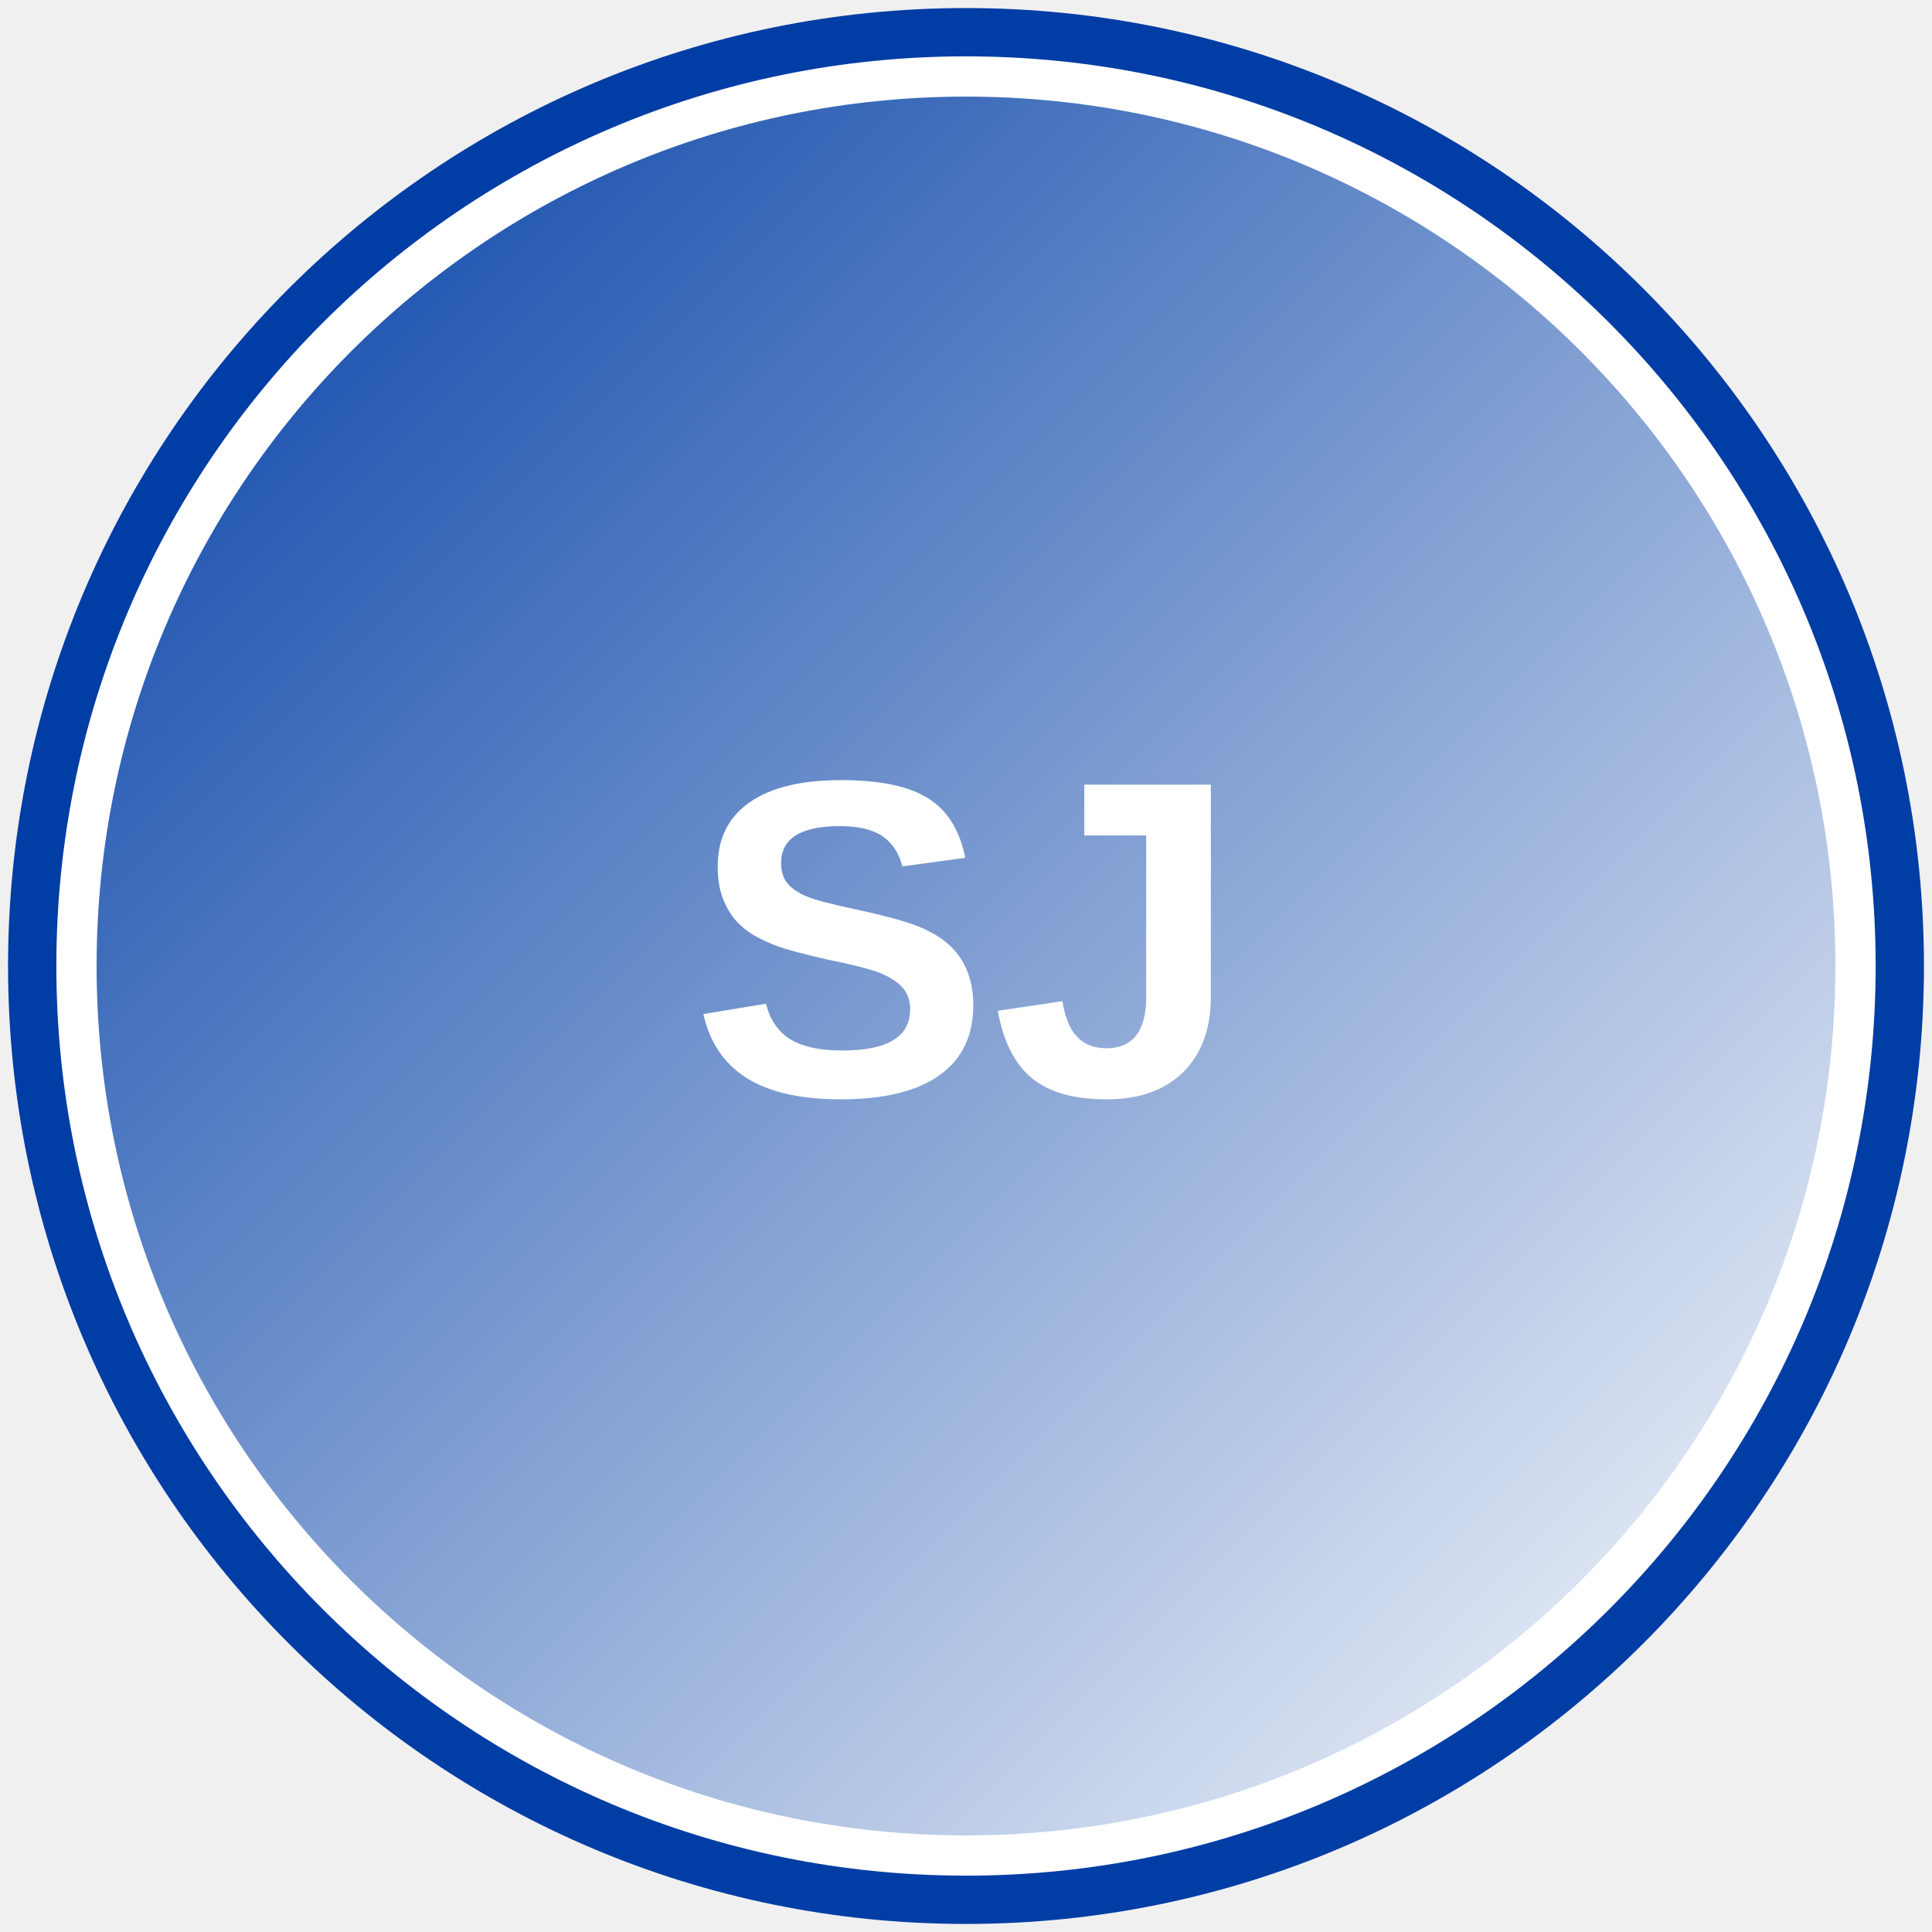
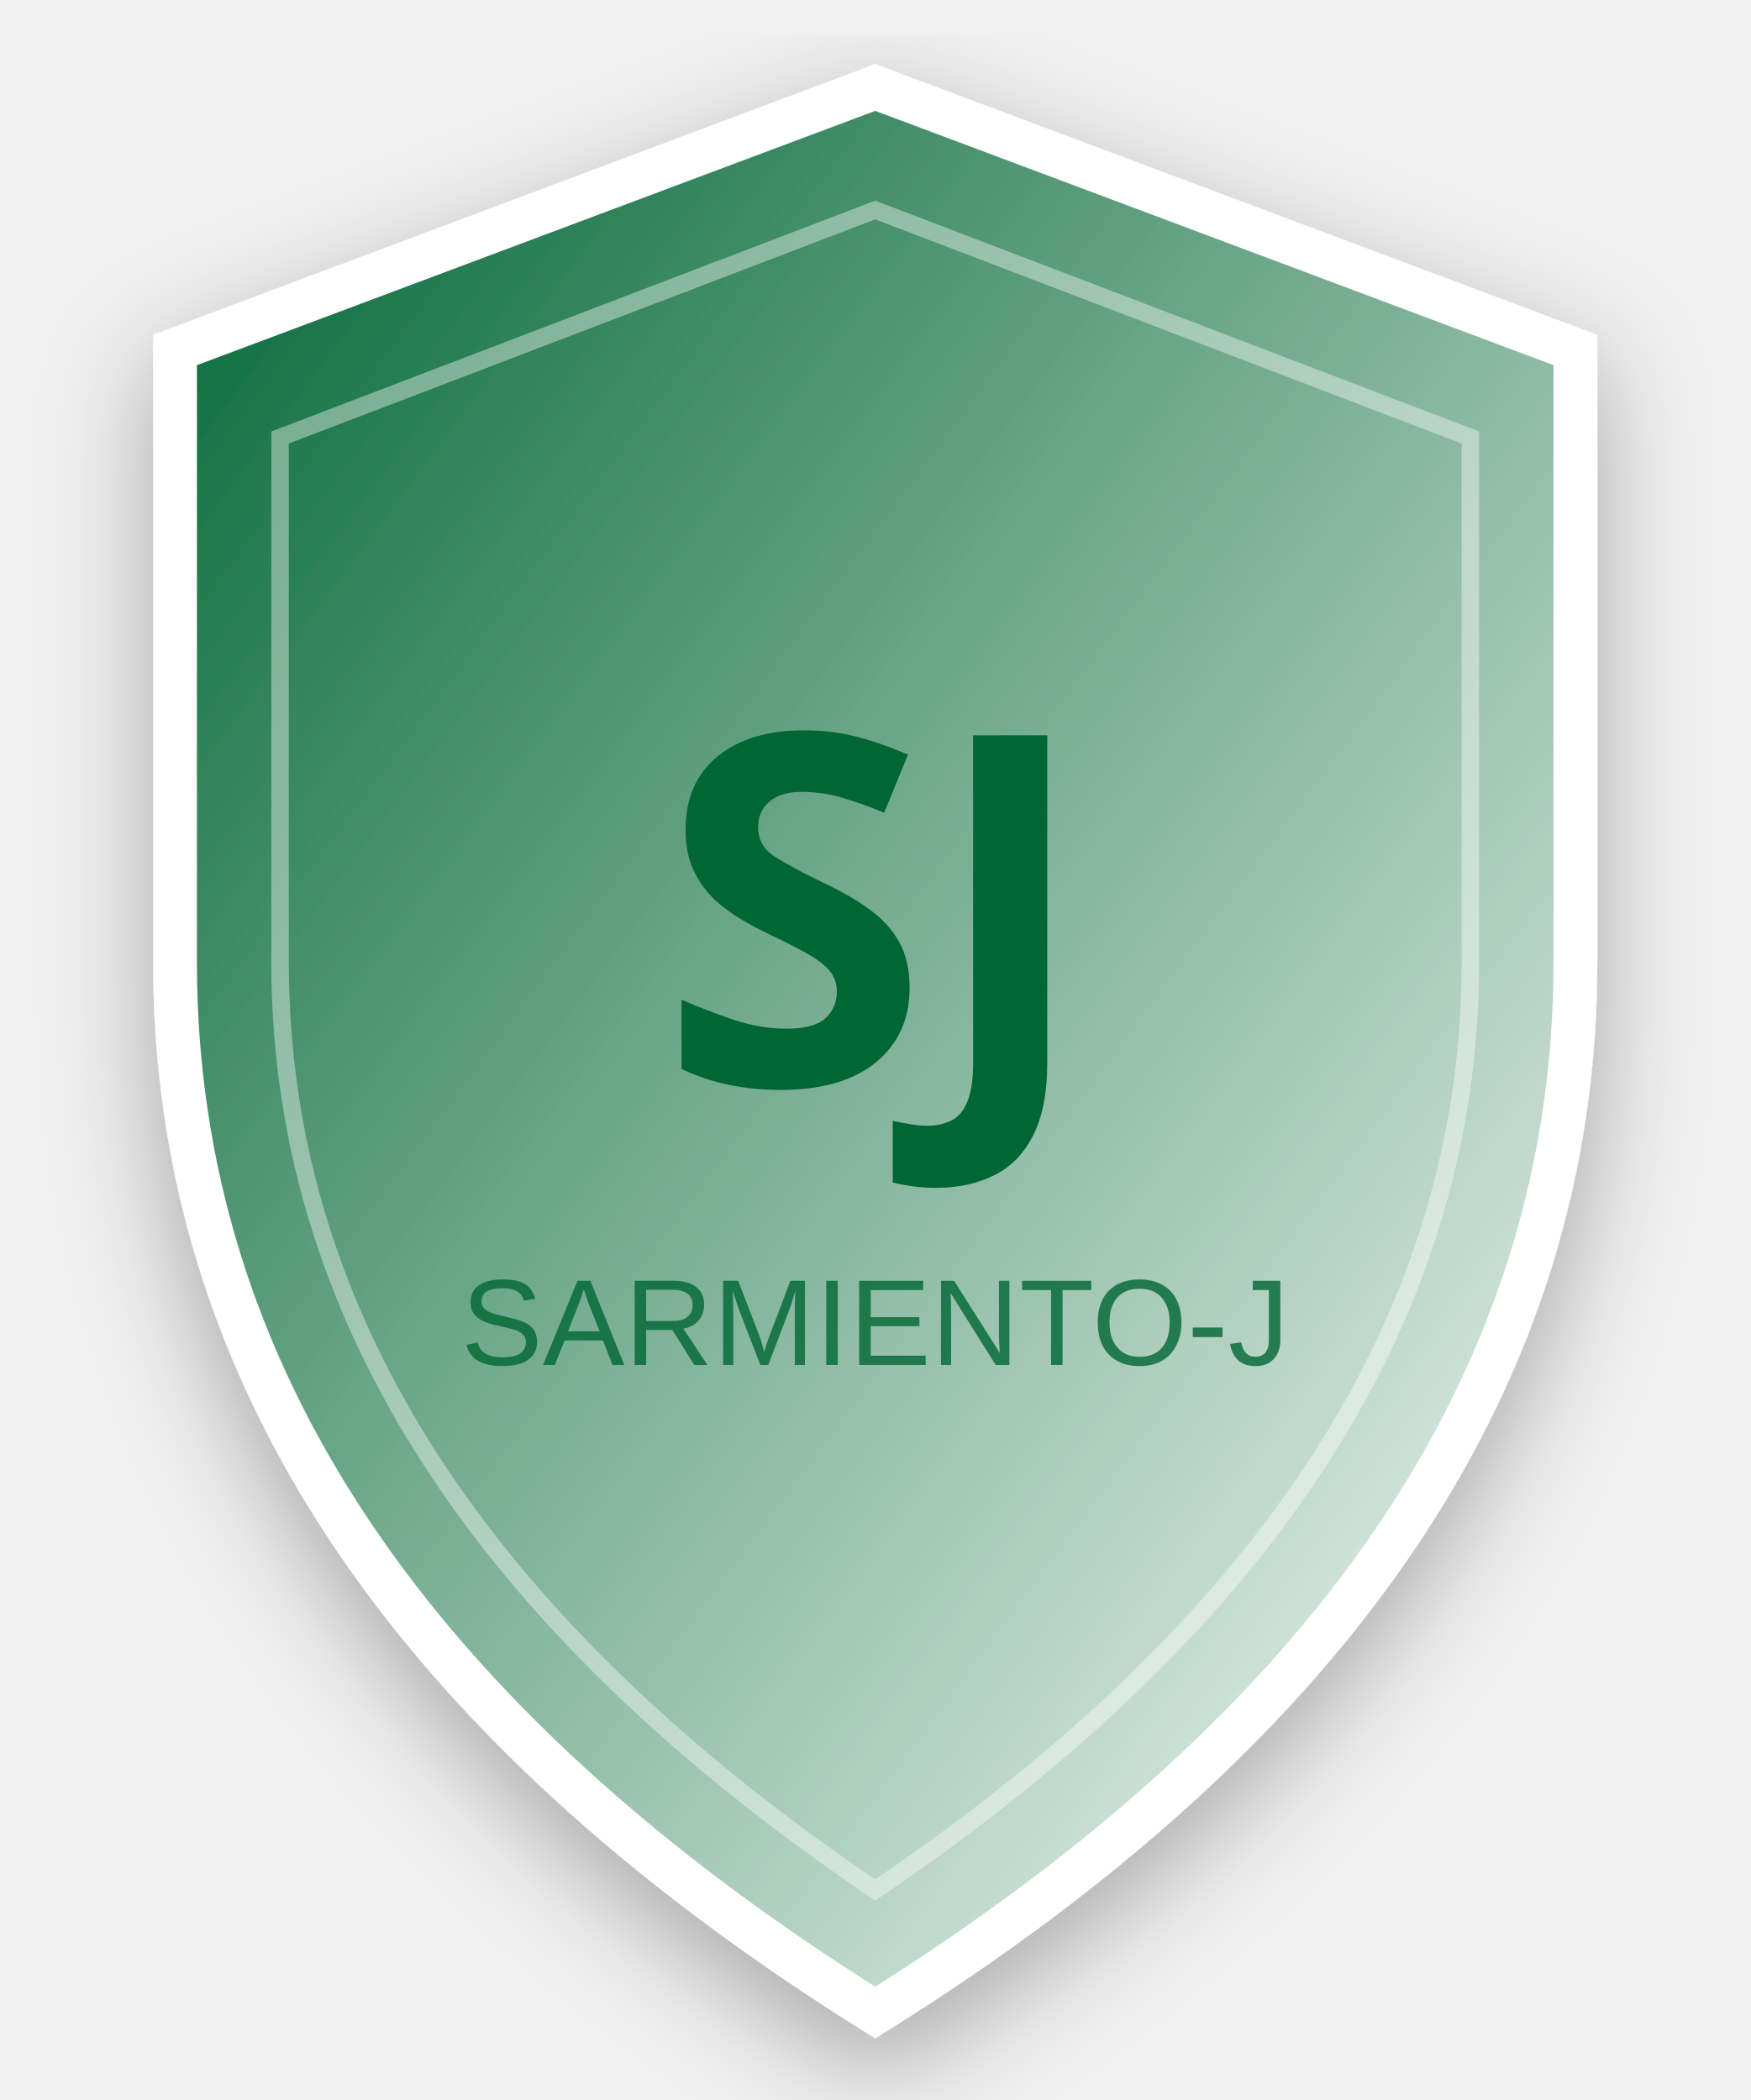
- <svg xmlns="http://www.w3.org/2000/svg" viewBox="0 0 120 120" width="120" height="120">
+ <svg xmlns="http://www.w3.org/2000/svg" viewBox="0 0 100 120" width="100" height="120">
  <defs>
-     <clipPath id="clip-sarmiento-j">
-       <circle cx="60" cy="60" r="56" />
-     </clipPath>
-     <linearGradient id="bg-sarmiento-j" x1="0" y1="0" x2="1" y2="1">
-       <stop offset="0%" stop-color="#003DA5" />
-       <stop offset="100%" stop-color="#FFFFFF" />
+     <linearGradient id="bg_sarmiento-j" x1="0%" y1="0%" x2="100%" y2="100%">
+       <stop offset="0%" style="stop-color:#006633;stop-opacity:1" />
+       <stop offset="100%" style="stop-color:#FFFFFF;stop-opacity:1" />
    </linearGradient>
+     <filter id="shadow_sarmiento-j">
+       <feDropShadow dx="0" dy="2" stdDeviation="3" flood-color="#000" flood-opacity="0.3" />
+     </filter>
  </defs>
-   <circle cx="60" cy="60" r="58" fill="#FFFFFF" stroke="#003DA5" stroke-width="3" />
-   <circle cx="60" cy="60" r="54" fill="url(#bg-sarmiento-j)" />
-   <text x="60" y="68" text-anchor="middle" font-family="Arial,sans-serif" font-size="28" font-weight="bold" fill="#ffffff">SJ</text>
+   <path d="M50 5 L90 20 L90 55 Q90 90 50 115 Q10 90 10 55 L10 20 Z" fill="url(#bg_sarmiento-j)" stroke="#FFFFFF" stroke-width="2.5" filter="url(#shadow_sarmiento-j)" />
+   <path d="M50 12 L84 25 L84 55 Q84 85 50 108 Q16 85 16 55 L16 25 Z" fill="none" stroke="#FFFFFF" stroke-width="1" opacity="0.4" />
+   <text x="50" y="62" text-anchor="middle" font-family="Arial Black, sans-serif" font-size="28" font-weight="900" fill="#006633">SJ</text>
+   <text x="50" y="78" text-anchor="middle" font-family="Arial, sans-serif" font-size="7" fill="#006633" opacity="0.8">SARMIENTO-J</text>
</svg>
